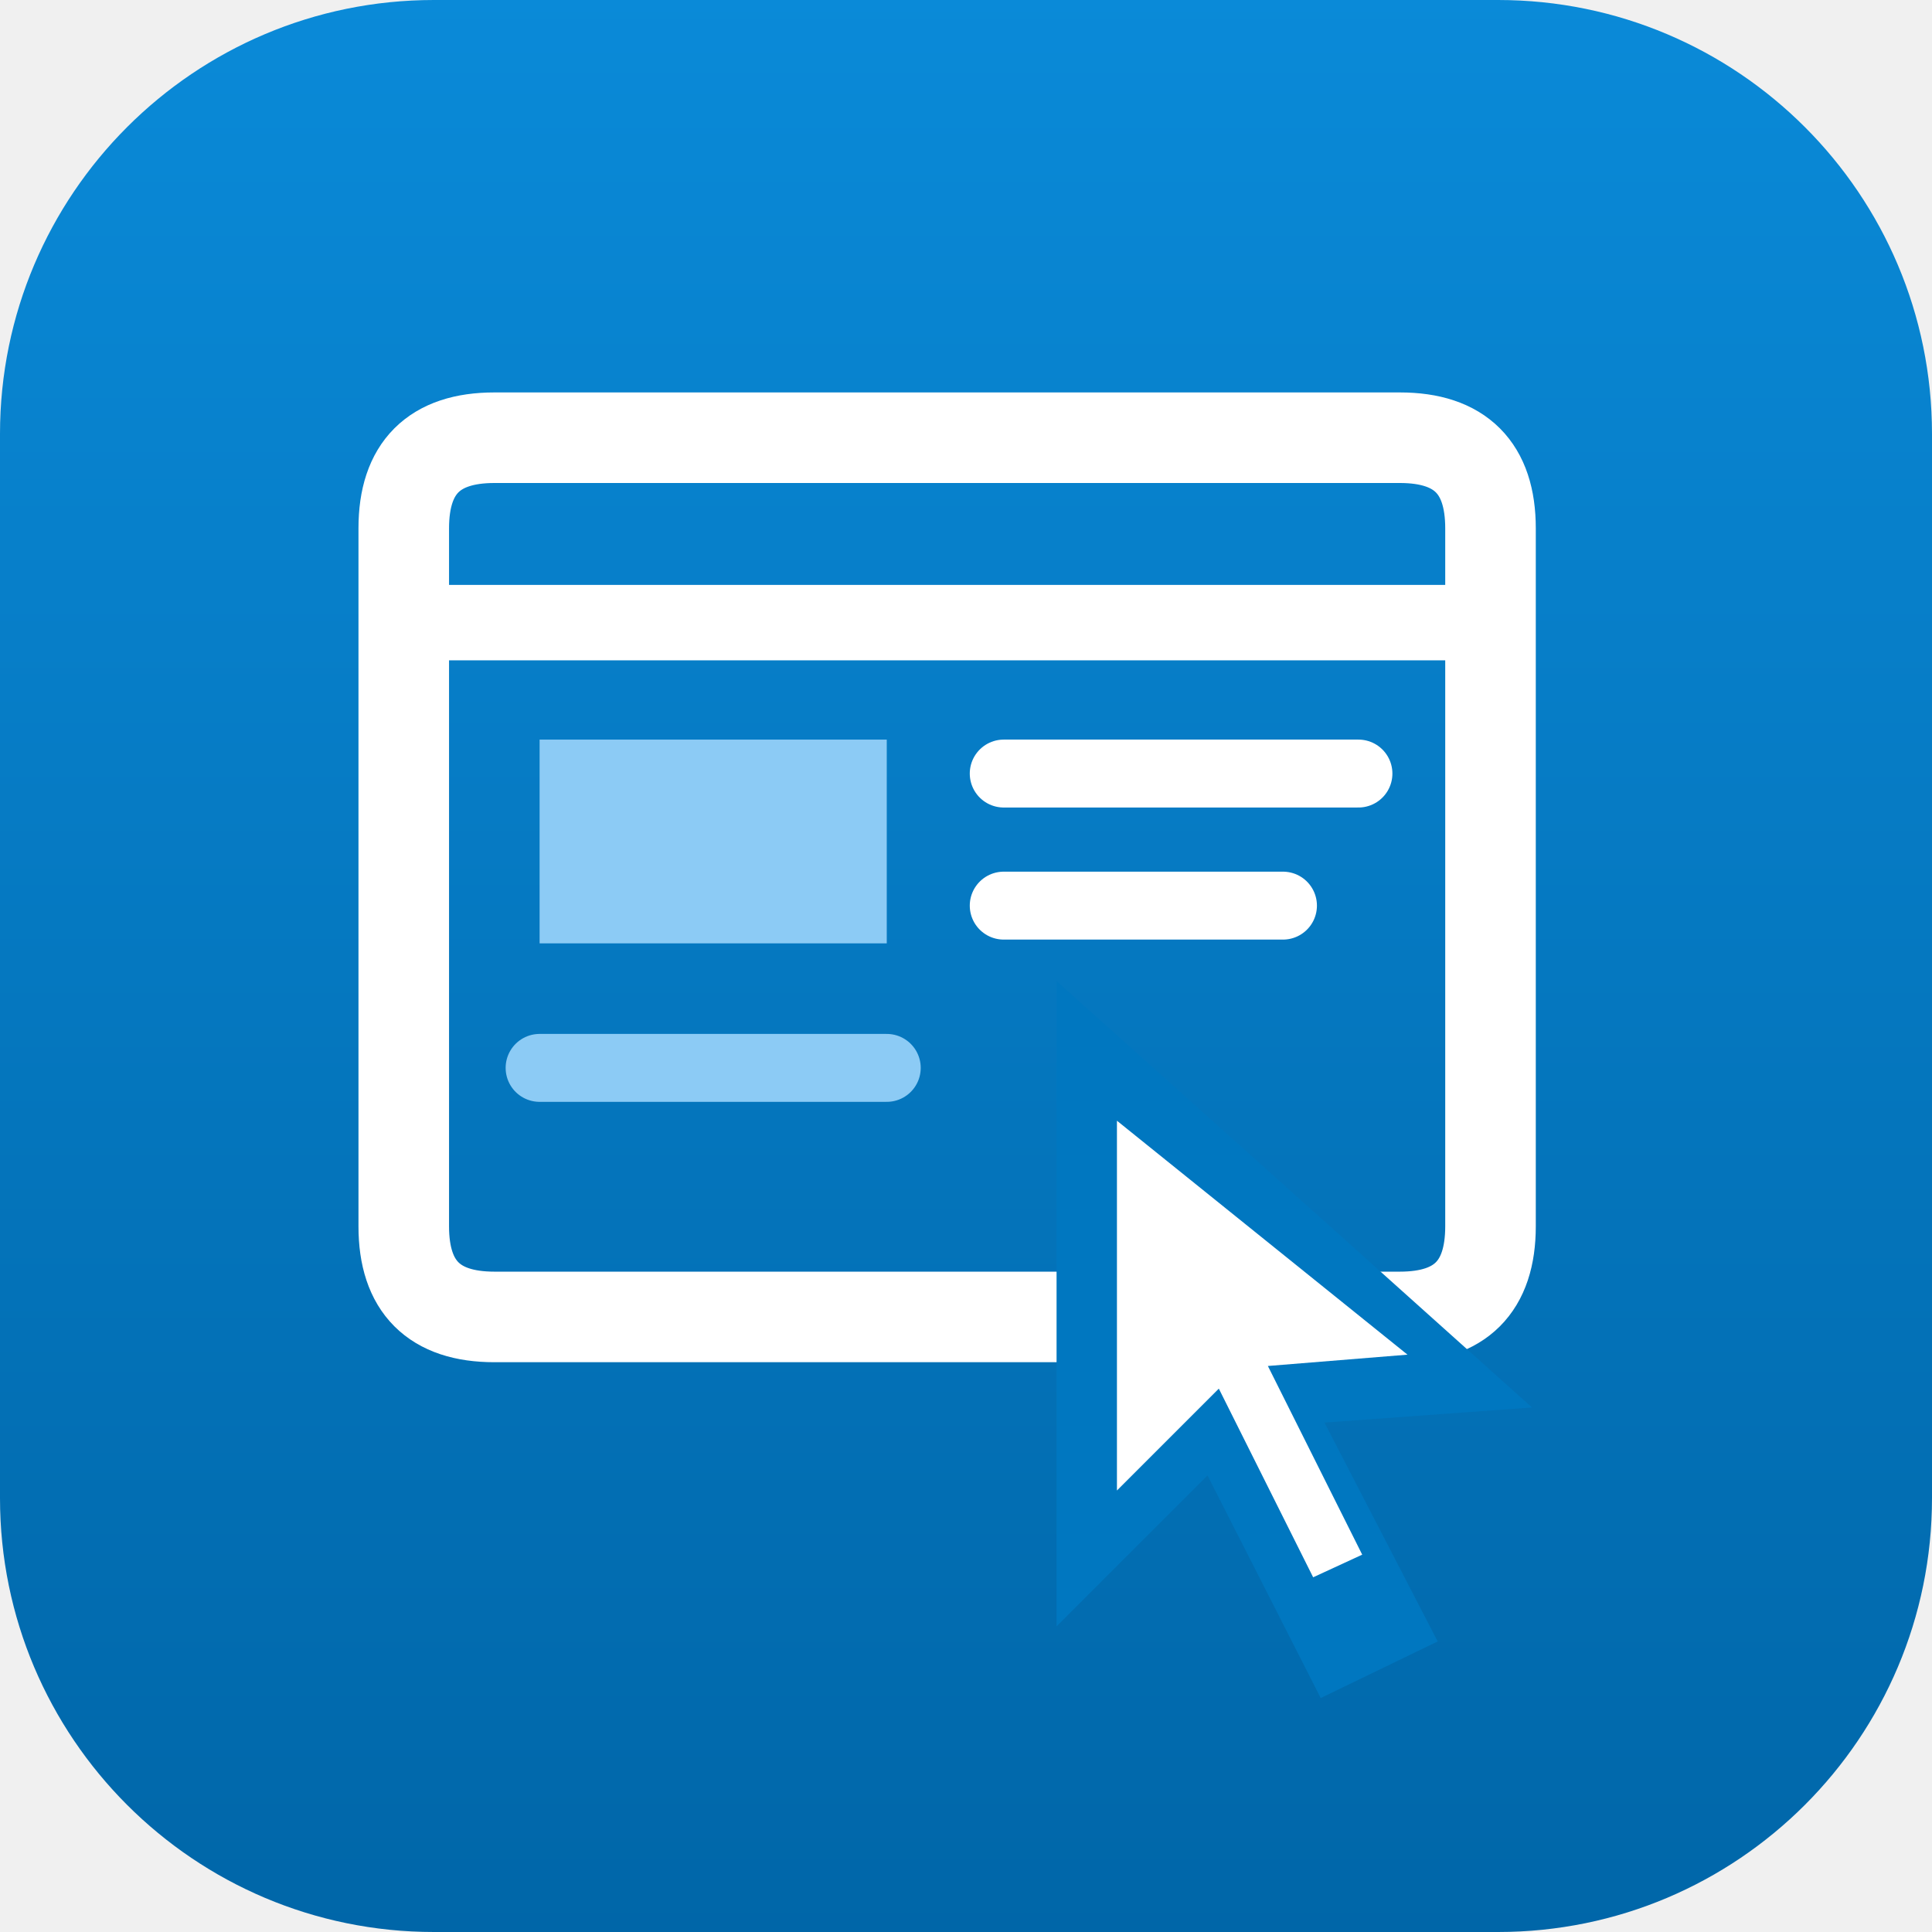
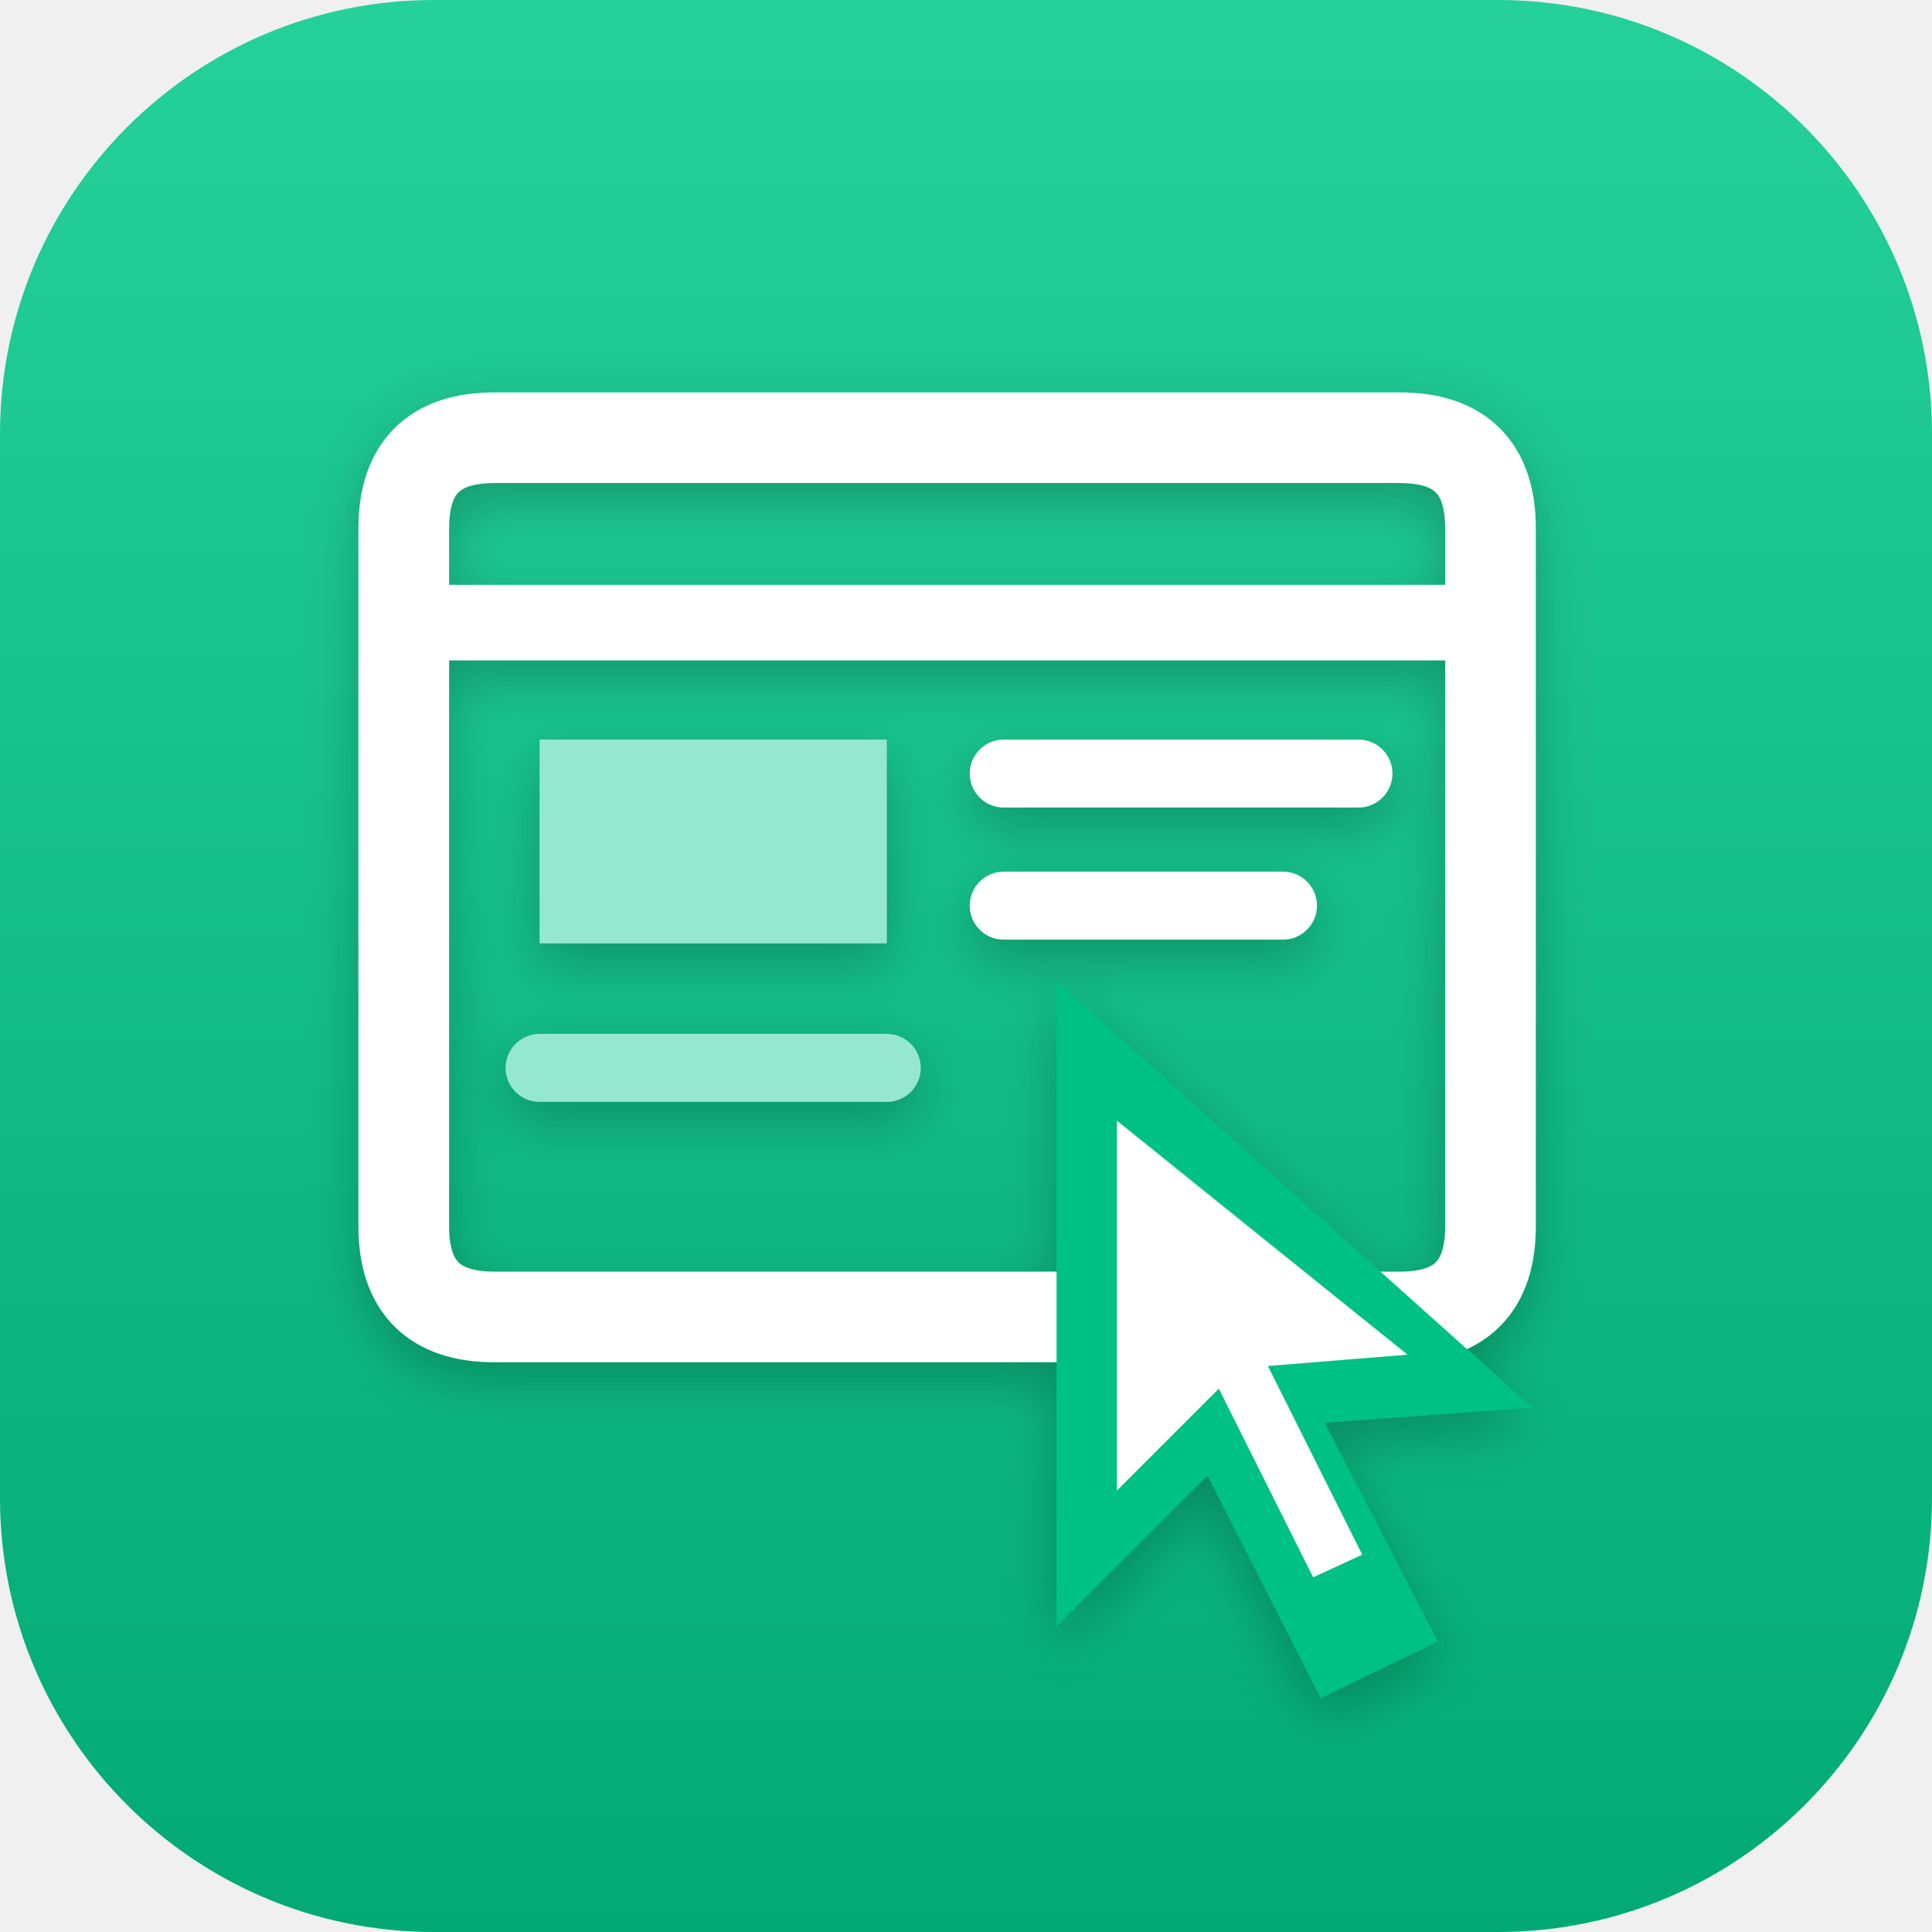
<svg xmlns="http://www.w3.org/2000/svg" viewBox="0 0 1024 1024" role="img" aria-label="NERDS Proto">
  <defs>
    <linearGradient id="g" x1="0" y1="0" x2="0" y2="1">
-       <stop offset="0" stop-color="#0A8AD8" />
-       <stop offset="1" stop-color="#0066A8" />
+       <stop offset="0" stop-color="#25d19a" />
+       <stop offset="1" stop-color="#02a974" />
    </linearGradient>
+     <filter id="s" x="-20%" y="-20%" width="140%" height="140%">
+       <feDropShadow dx="0" dy="10" stdDeviation="14" flood-color="#000000" flood-opacity="0.22" />
+     </filter>
  </defs>
  <rect width="1024" height="1024" rx="230" fill="url(#g)" />
-   <path d="M262,232 H742 Q790,232 790,280 V650 Q790,698 742,698 H262 Q214,698 214,650 V280 Q214,232 262,232 Z" fill="none" stroke="#FFFFFF" stroke-width="48" stroke-linecap="round" stroke-linejoin="round" />
-   <path d="M214,330 H790" fill="none" stroke="#FFFFFF" stroke-width="40" stroke-linecap="round" stroke-linejoin="round" />
-   <path d="M268,268 m-0,0" fill="#FFFFFF" />
-   <path d="M286,392 H470 V500 H286 Z" fill="#8CCBF5" />
-   <path d="M286,566 H470" fill="none" stroke="#8CCBF5" stroke-width="36" stroke-linecap="round" stroke-linejoin="round" />
-   <path d="M532,410 H720 M532,480 H680" fill="none" stroke="#FFFFFF" stroke-width="36" stroke-linecap="round" stroke-linejoin="round" />
-   <path d="M560,520 L560,862 L640,782 L700,900 L762,870 L702,754 L812,746 Z" fill="#0077C0" />
-   <path d="M592,594 L592,790 L646,736 L696,836 L722,824 L672,724 L746,718 Z" fill="#FFFFFF" />
+   <g filter="url(#s)">
+     <path d="M262,232 H742 Q790,232 790,280 V650 Q790,698 742,698 H262 Q214,698 214,650 V280 Q214,232 262,232 Z" fill="none" stroke="#FFFFFF" stroke-width="48" stroke-linecap="round" stroke-linejoin="round" />
+     <path d="M214,330 H790" fill="none" stroke="#FFFFFF" stroke-width="40" stroke-linecap="round" stroke-linejoin="round" />
+     <path d="M268,268 m-0,0" fill="#FFFFFF" />
+     <path d="M286,392 H470 V500 H286 Z" fill="#95e8ce" />
+     <path d="M286,566 H470" fill="none" stroke="#95e8ce" stroke-width="36" stroke-linecap="round" stroke-linejoin="round" />
+     <path d="M532,410 H720 M532,480 H680" fill="none" stroke="#FFFFFF" stroke-width="36" stroke-linecap="round" stroke-linejoin="round" />
+     <path d="M560,520 L560,862 L640,782 L700,900 L762,870 L702,754 L812,746 Z" fill="#02c184" />
+     <path d="M592,594 L592,790 L646,736 L696,836 L722,824 L672,724 L746,718 Z" fill="#FFFFFF" />
+   </g>
</svg>
